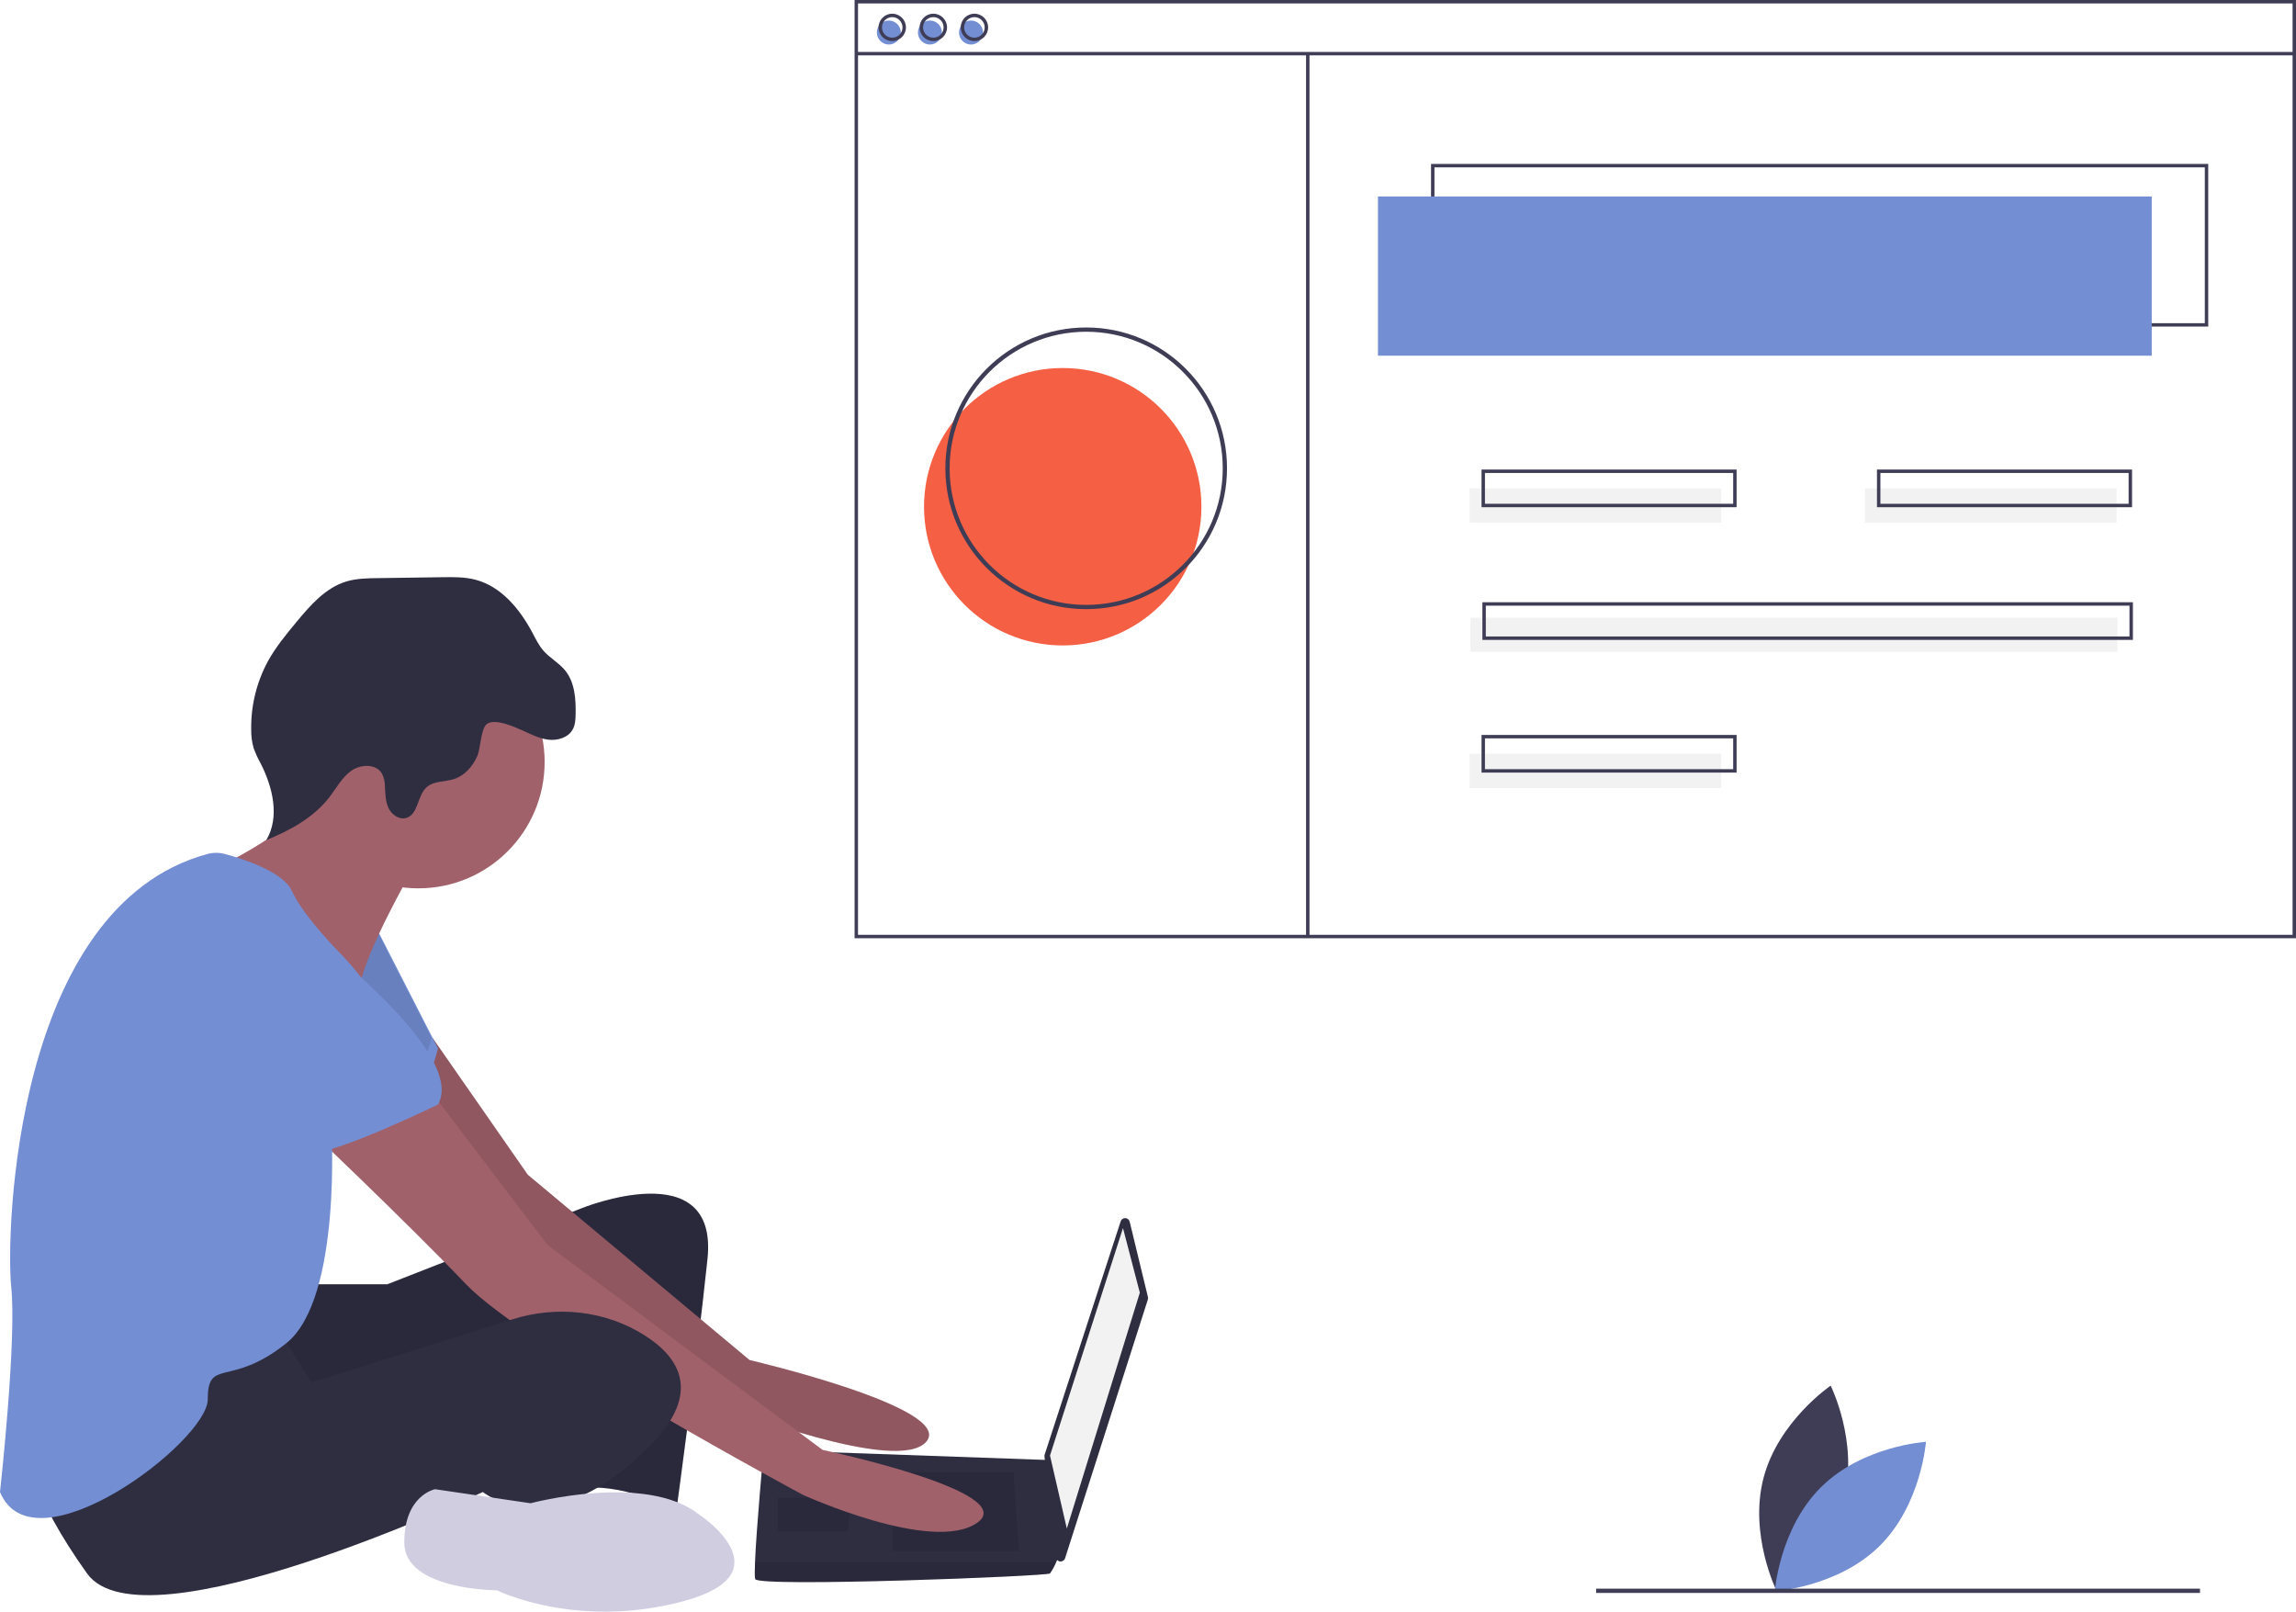
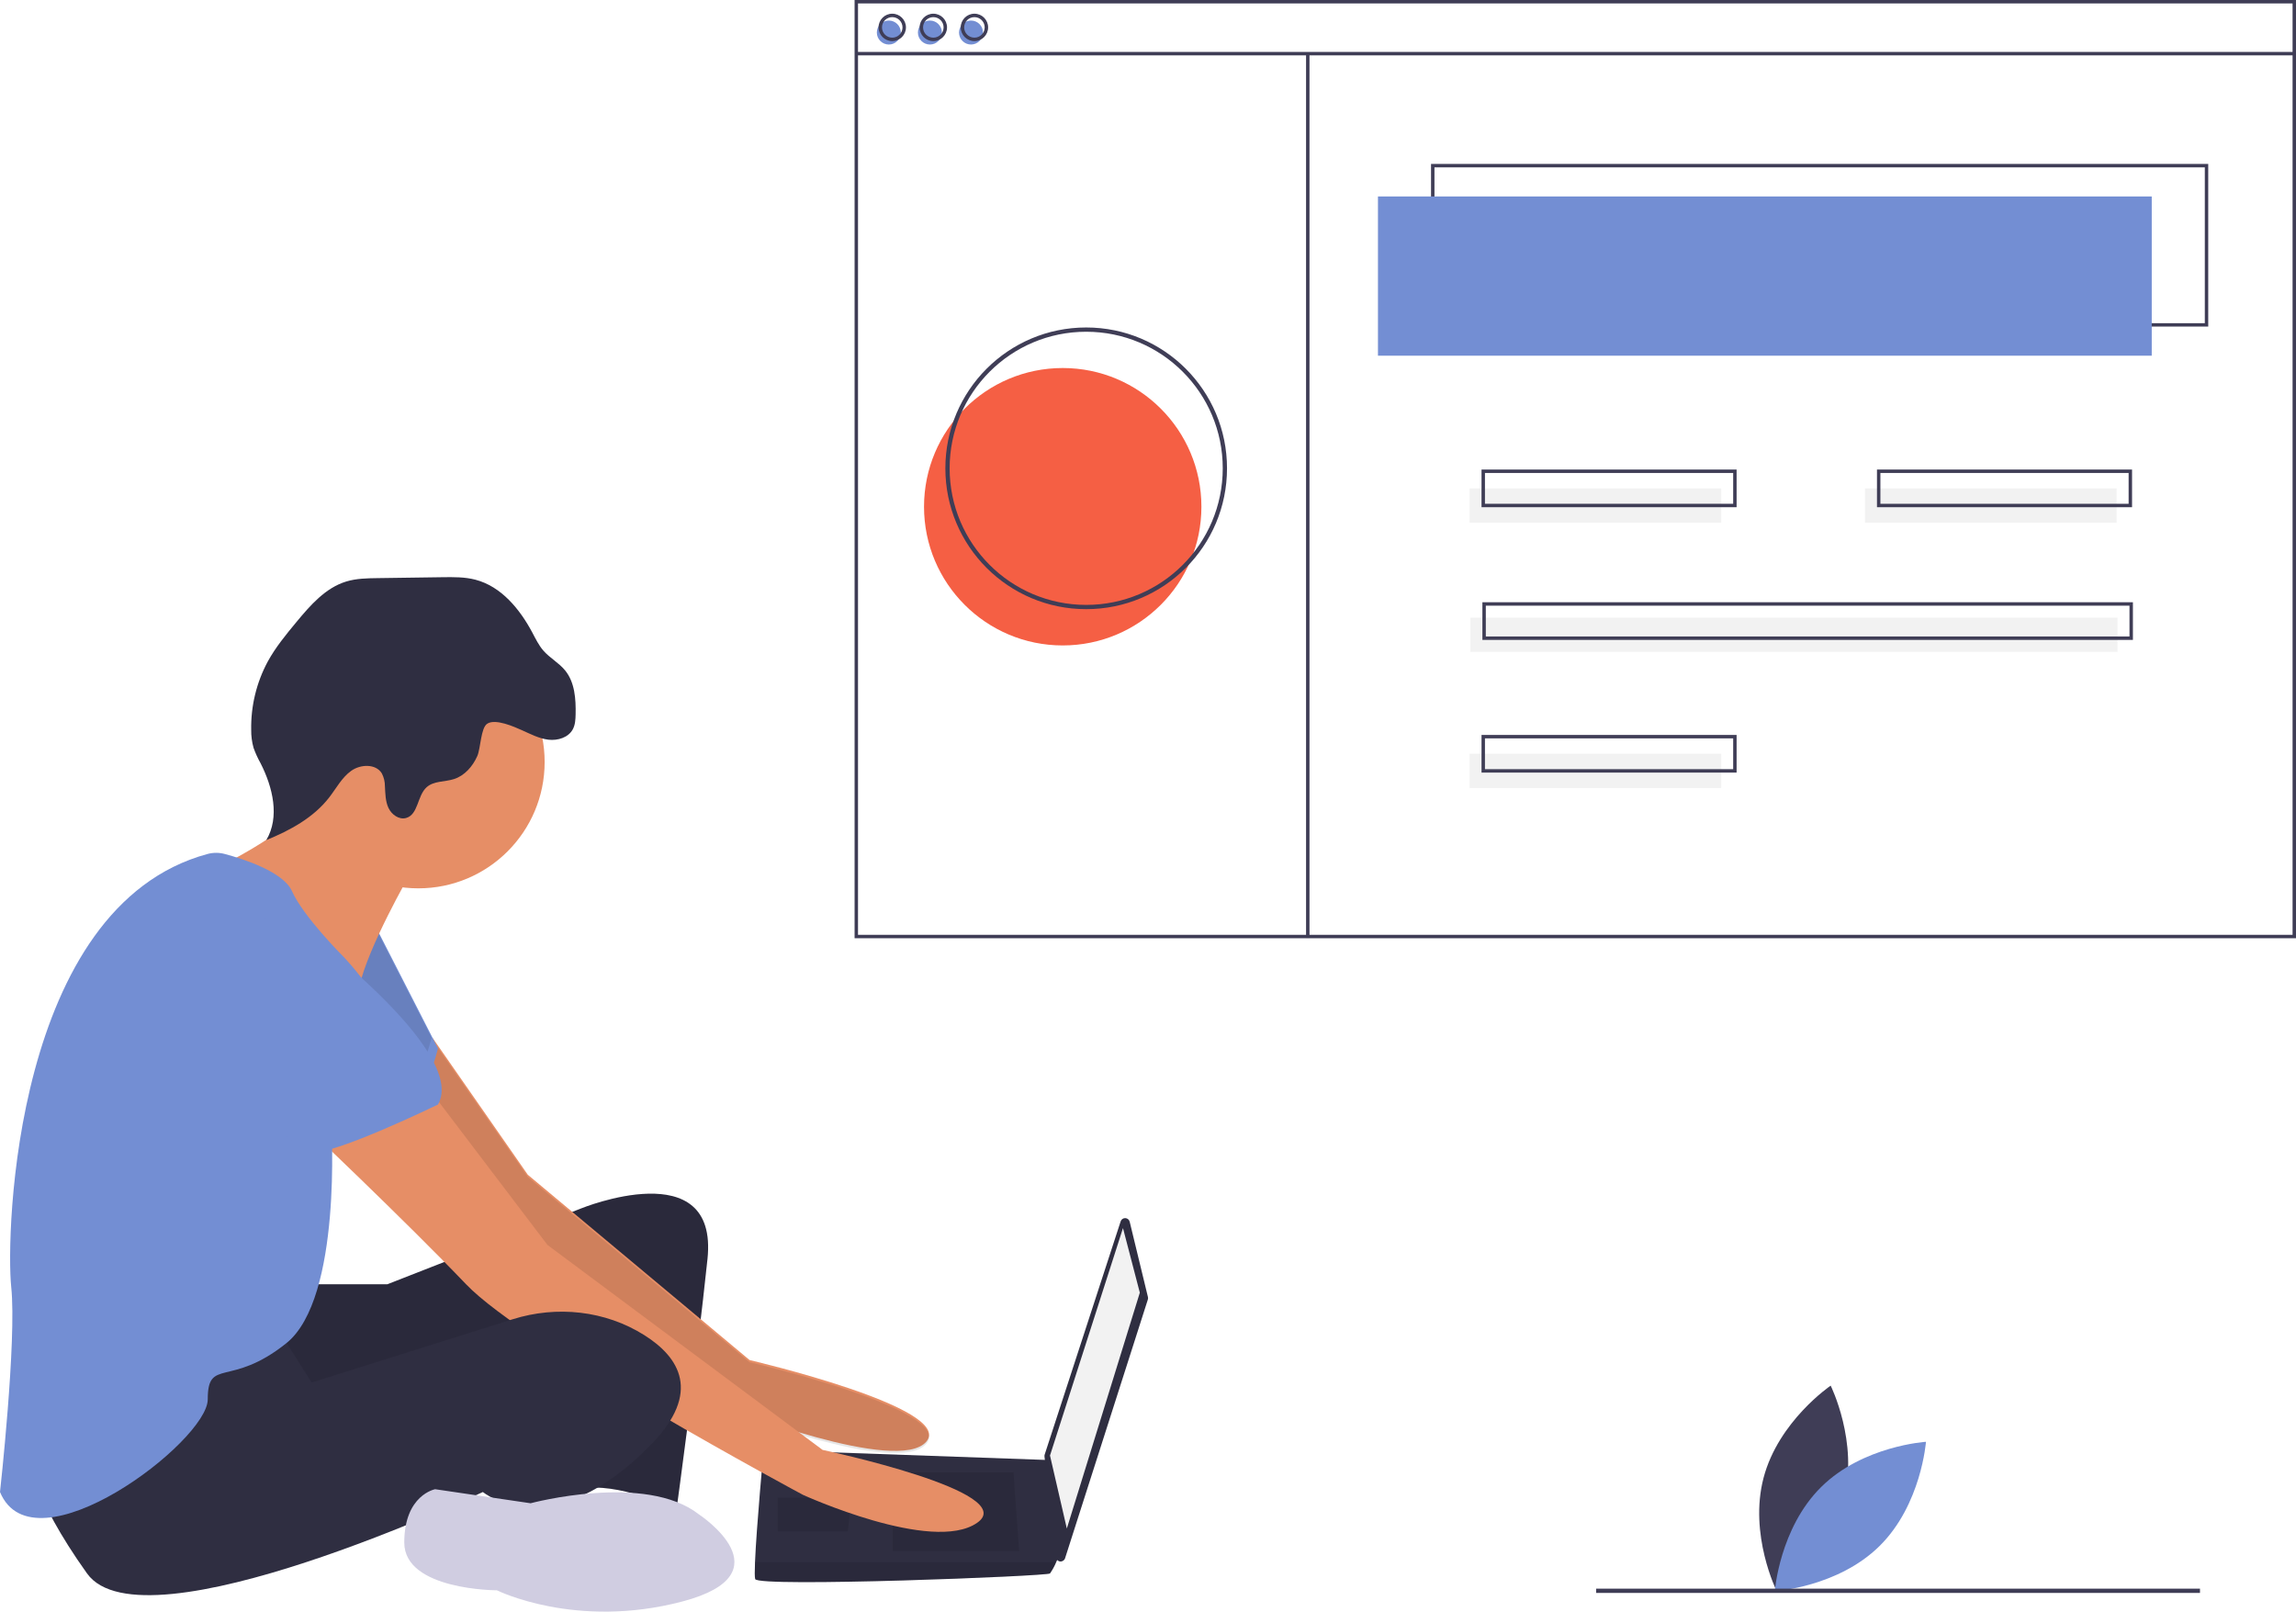
<svg xmlns="http://www.w3.org/2000/svg" id="exp-HH" width="1076.064" height="755.228" viewBox="0 0 1076.064 755.228">
  <path id="Path_6081" data-name="Path 6081" d="M926.114,774.809c-6.984,26.6-31.459,43.22-31.459,43.22s-13.15-26.5-6.166-53.1,31.459-43.22,31.459-43.22S933.1,748.211,926.114,774.809Z" transform="translate(-61.968 -72.386)" fill="#3f3d56" />
  <path id="Path_6082" data-name="Path 6082" d="M915.52,769.183c-19.562,19.327-21.751,48.831-21.751,48.831s29.528-1.831,49.091-21.159,21.751-48.831,21.751-48.831S935.082,749.855,915.52,769.183Z" transform="translate(-61.968 -72.386)" fill="#738ed3" />
  <path id="Path_6083" data-name="Path 6083" d="M206.7,674.194h36.841l90.788-35.526s64.472-26.315,59.209,23.684-14.473,117.1-14.473,117.1-28.947-13.158-44.736-9.21-5.263-80.262-5.263-80.262S200.123,751.825,188.281,743.93s-14.473-63.157-14.473-63.157Z" transform="translate(-61.968 -72.386)" fill="#2f2e41" />
  <path id="Path_6084" data-name="Path 6084" d="M206.7,674.194h36.841l90.788-35.526s64.472-26.315,59.209,23.684-14.473,117.1-14.473,117.1-28.947-13.158-44.736-9.21-5.263-80.262-5.263-80.262S200.123,751.825,188.281,743.93s-14.473-63.157-14.473-63.157Z" transform="translate(-61.968 -72.386)" opacity="0.1" />
-   <path id="Path_6085" data-name="Path 6085" d="M264.746,558.82l44.586,64.059,103.945,86.84s96.051,22.368,82.893,38.157-93.419-15.789-93.419-15.789-119.735-86.84-123.682-93.419-47.368-68.42-47.368-68.42Z" transform="translate(-61.968 -72.386)" fill="#a0616a" />
-   <path id="Path_6086" data-name="Path 6086" d="M264.746,558.82l44.586,64.059,103.945,86.84s96.051,22.368,82.893,38.157-93.419-15.789-93.419-15.789-119.735-86.84-123.682-93.419-47.368-68.42-47.368-68.42Z" transform="translate(-61.968 -72.386)" opacity="0.1" />
+   <path id="Path_6085" data-name="Path 6085" d="M264.746,558.82l44.586,64.059,103.945,86.84s96.051,22.368,82.893,38.157-93.419-15.789-93.419-15.789-119.735-86.84-123.682-93.419-47.368-68.42-47.368-68.42Z" transform="translate(-61.968 -72.386)" fill="#e68e66" />
+   <path id="Path_6086" data-name="Path 6086" d="M264.746,558.82l44.586,64.059,103.945,86.84s96.051,22.368,82.893,38.157-93.419-15.789-93.419-15.789-119.735-86.84-123.682-93.419-47.368-68.42-47.368-68.42Z" transform="translate(-61.968 -71.386)" opacity="0.1" />
  <path id="Path_6087" data-name="Path 6087" d="M238.281,507.092l28.947,56.578s-6.579,27.631-17.1,30.263-55.262-34.21-55.262-34.21Z" transform="translate(-61.968 -72.386)" fill="#738ed3" />
  <path id="Path_6088" data-name="Path 6088" d="M238.281,507.092l28.947,56.578s-6.579,27.631-17.1,30.263-55.262-34.21-55.262-34.21Z" transform="translate(-64.968 -77.386)" opacity="0.1" />
  <path id="Path_6089" data-name="Path 6089" d="M591.419,644.9l8.551,35.272a2.2,2.2,0,0,1-.043,1.19L561.14,802.574a2.2,2.2,0,0,1-4.287-.423l-5.366-47.219a2.2,2.2,0,0,1,.094-.931l35.6-109.264a2.2,2.2,0,0,1,4.236.163Z" transform="translate(-61.968 -72.386)" fill="#2f2e41" />
  <path id="Path_6090" data-name="Path 6090" d="M526.306,575.493l7.894,30.263L499.99,716.28,492.1,682.07Z" fill="#f2f2f2" />
  <path id="Path_6091" data-name="Path 6091" d="M415.909,812.35c1.316,3.947,136.84-1.316,138.155-2.632a28.565,28.565,0,0,0,2.895-5.263c1.237-2.632,2.368-5.263,2.368-5.263l-5.263-42.6-134.208-4.763s-3.355,36.1-4.039,52.631C415.646,808.626,415.646,811.56,415.909,812.35Z" transform="translate(-61.968 -72.386)" fill="#2f2e41" />
  <path id="Path_6092" data-name="Path 6092" d="M474.991,689.965l2.631,36.841H418.413V689.965Z" opacity="0.1" />
  <path id="Path_6093" data-name="Path 6093" d="M398.677,701.806l.353-.07-1.669,15.86H364.467v-15.79Z" opacity="0.1" />
  <path id="Path_6094" data-name="Path 6094" d="M415.909,812.35c1.316,3.947,136.84-1.316,138.155-2.632a28.565,28.565,0,0,0,2.895-5.263H415.817C415.646,808.626,415.646,811.56,415.909,812.35Z" transform="translate(-61.968 -72.386)" opacity="0.1" />
-   <circle id="Ellipse_111" data-name="Ellipse 111" cx="59.209" cy="59.209" r="59.209" transform="translate(136.839 297.867)" fill="#a0616a" />
-   <path id="Path_6095" data-name="Path 6095" d="M254.07,482.093s-19.736,34.21-23.684,52.631-59.209-36.841-59.209-36.841L163.94,478.8s51.973-24.342,48.025-44.078S254.07,482.093,254.07,482.093Z" transform="translate(-61.968 -72.386)" fill="#a0616a" />
-   <path id="Path_6096" data-name="Path 6096" d="M264.6,584.722l53.946,71.051,128.945,96.051s93.419,19.736,72.367,34.21-81.577-13.158-81.577-13.158-130.261-69.735-157.892-98.682-78.946-77.63-78.946-77.63Z" transform="translate(-61.968 -72.386)" fill="#a0616a" />
+   <circle id="Ellipse_111" data-name="Ellipse 111" cx="59.209" cy="59.209" r="59.209" transform="translate(136.839 297.867)" fill="#e68e66" />
+   <path id="Path_6095" data-name="Path 6095" d="M254.07,482.093s-19.736,34.21-23.684,52.631-59.209-36.841-59.209-36.841L163.94,478.8s51.973-24.342,48.025-44.078S254.07,482.093,254.07,482.093Z" transform="translate(-61.968 -72.386)" fill="#e68e66" />
+   <path id="Path_6096" data-name="Path 6096" d="M264.6,584.722l53.946,71.051,128.945,96.051s93.419,19.736,72.367,34.21-81.577-13.158-81.577-13.158-130.261-69.735-157.892-98.682-78.946-77.63-78.946-77.63Z" transform="translate(-61.968 -72.386)" fill="#e68e66" />
  <path id="Path_6097" data-name="Path 6097" d="M192.229,695.247l15.789,25L302.249,690.6c20.676-6.5,43.348-4.111,61.687,7.442,16.447,10.362,26.973,26.809,3.289,51.15-47.368,48.683-78.946,22.368-78.946,22.368s-159.207,75-185.523,38.157-27.631-55.262-27.631-55.262S176.44,691.3,192.229,695.247Z" transform="translate(-61.968 -72.386)" fill="#2f2e41" />
  <path id="Path_6098" data-name="Path 6098" d="M389.593,782.087s42.1,27.631-7.895,40.789-86.84-5.263-86.84-5.263-43.42,0-43.42-22.368,14.473-25,14.473-25l44.736,6.579S364.594,762.351,389.593,782.087Z" transform="translate(-61.968 -72.386)" fill="#d0cde1" />
  <path id="Path_6099" data-name="Path 6099" d="M306.589,414.568c4.03,1.8,8.026,3.923,12.408,4.444s9.371-1.008,11.444-4.9c1.12-2.1,1.248-4.578,1.3-6.961.158-7.225-.364-15.036-4.943-20.627-2.914-3.559-7.167-5.8-10.184-9.274-2.161-2.488-3.6-5.5-5.148-8.411-5.866-11.017-14.551-21.606-26.622-24.782-5.04-1.326-10.328-1.262-15.539-1.188l-30.4.429c-4.919.069-9.914.15-14.623,1.574-9.784,2.958-16.908,11.186-23.432,19.054-4.881,5.887-9.775,11.834-13.439,18.547a65.079,65.079,0,0,0-7.714,31.887,29.834,29.834,0,0,0,1.093,8.437,46.821,46.821,0,0,0,3.316,7.284c5.7,11.2,9.085,25.182,2.665,35.983,11.152-4.555,22.186-10.528,29.542-20.068,3.291-4.267,5.872-9.263,10.258-12.395s11.532-3.4,14.346,1.193a12.857,12.857,0,0,1,1.451,6.022c.205,3.45.2,7.033,1.663,10.164s4.947,5.658,8.273,4.721c5.729-1.614,5.18-10.406,9.592-14.4,3.351-3.033,8.521-2.453,12.826-3.83,5.016-1.6,8.779-5.95,10.924-10.759,1.63-3.656,1.606-13.223,4.691-15.2C294.208,409.022,303,412.969,306.589,414.568Z" transform="translate(-61.968 -72.386)" fill="#2f2e41" />
  <path id="Path_6100" data-name="Path 6100" d="M159.24,472.562a15.616,15.616,0,0,1,8.128.021c8.446,2.267,27.38,8.27,31.44,17.4,5.263,11.842,23.684,30.263,23.684,30.263s25,25,19.736,42.1-25,36.841-25,36.841,5.263,81.577-21.052,102.63-36.841,6.579-36.841,26.315-81.577,81.577-97.367,43.42c0,0,7.895-71.051,5.263-96.051C64.638,650.871,68.434,497.145,159.24,472.562Z" transform="translate(-61.968 -72.386)" fill="#738ed3" />
  <path id="Path_6101" data-name="Path 6101" d="M201.439,505.777s80.262,59.209,65.788,84.209c0,0-48.683,23.684-59.209,22.368s-51.315-47.367-61.841-51.315S130.388,486.04,201.439,505.777Z" transform="translate(-61.968 -72.386)" fill="#738ed3" />
  <circle id="Ellipse_112" data-name="Ellipse 112" cx="65" cy="65" r="65" transform="translate(433.064 172.458)" fill="#f55f44" />
  <path id="Path_6102" data-name="Path 6102" d="M1096.9,225.427H732.649V149.207H1096.9Zm-362.644-1.6h361.039v-73.01H734.254Z" transform="translate(-61.968 -72.386)" fill="#3f3d56" />
  <rect id="Rectangle_107" data-name="Rectangle 107" width="362.644" height="74.615" transform="translate(645.809 92.065)" fill="#738ed3" />
  <circle id="Ellipse_113" data-name="Ellipse 113" cx="5.616" cy="5.616" r="5.616" transform="translate(410.949 9.628)" fill="#738ed3" />
  <circle id="Ellipse_114" data-name="Ellipse 114" cx="5.616" cy="5.616" r="5.616" transform="translate(430.204 9.628)" fill="#738ed3" />
  <circle id="Ellipse_115" data-name="Ellipse 115" cx="5.616" cy="5.616" r="5.616" transform="translate(449.46 9.628)" fill="#738ed3" />
  <path id="Path_6103" data-name="Path 6103" d="M1138.032,512.052H462.487V72.386h675.545Zm-673.94-1.6h672.336V73.991H464.092Z" transform="translate(-61.968 -72.386)" fill="#3f3d56" />
  <rect id="Rectangle_108" data-name="Rectangle 108" width="673.94" height="1.605" transform="translate(401.321 24.338)" fill="#3f3d56" />
  <path id="Path_6104" data-name="Path 6104" d="M480.138,91.641a6.418,6.418,0,1,1,6.418-6.418,6.418,6.418,0,0,1-6.418,6.418Zm0-11.232a4.814,4.814,0,1,0,4.814,4.814,4.814,4.814,0,0,0-4.814-4.814Z" transform="translate(-61.968 -72.386)" fill="#3f3d56" />
  <path id="Path_6105" data-name="Path 6105" d="M499.393,91.641a6.418,6.418,0,1,1,6.419-6.418,6.418,6.418,0,0,1-6.419,6.418Zm0-11.232a4.814,4.814,0,1,0,4.814,4.814,4.814,4.814,0,0,0-4.814-4.814Z" transform="translate(-61.968 -72.386)" fill="#3f3d56" />
  <path id="Path_6106" data-name="Path 6106" d="M518.649,91.641a6.418,6.418,0,1,1,6.418-6.418A6.418,6.418,0,0,1,518.649,91.641Zm0-11.232a4.814,4.814,0,1,0,4.814,4.814,4.814,4.814,0,0,0-4.814-4.814Z" transform="translate(-61.968 -72.386)" fill="#3f3d56" />
  <rect id="Rectangle_109" data-name="Rectangle 109" width="1.605" height="414.346" transform="translate(612.109 25.14)" fill="#3f3d56" />
  <rect id="Rectangle_110" data-name="Rectangle 110" width="117.94" height="16.046" transform="translate(688.733 228.859)" fill="#f2f2f2" />
  <rect id="Rectangle_111" data-name="Rectangle 111" width="117.94" height="16.046" transform="translate(874.067 228.859)" fill="#f2f2f2" />
  <path id="Path_6107" data-name="Path 6107" d="M875.861,310.07H756.317V292.42H875.861Zm-117.94-1.6H874.257V294.024H757.922Z" transform="translate(-61.968 -72.386)" fill="#3f3d56" />
  <rect id="Rectangle_112" data-name="Rectangle 112" width="117.94" height="16.046" transform="translate(688.733 353.217)" fill="#f2f2f2" />
  <path id="Path_6108" data-name="Path 6108" d="M875.861,434.428H756.317V416.778H875.861Zm-117.94-1.6H874.257V418.382H757.922Z" transform="translate(-61.968 -72.386)" fill="#3f3d56" />
  <rect id="Rectangle_113" data-name="Rectangle 113" width="303.273" height="16.046" transform="translate(689.134 289.433)" fill="#f2f2f2" />
  <path id="Path_6109" data-name="Path 6109" d="M1061.6,372.249H756.718V354.6H1061.6Zm-303.273-1.6h301.668V356.2H758.323Z" transform="translate(-61.968 -72.386)" fill="#3f3d56" />
  <path id="Path_6110" data-name="Path 6110" d="M1061.195,310.07H941.651V292.42h119.544Zm-117.94-1.6H1059.59V294.024H943.255Z" transform="translate(-61.968 -72.386)" fill="#3f3d56" />
  <path id="Path_6111" data-name="Path 6111" d="M571.032,357.844a66,66,0,1,1,66-66A66,66,0,0,1,571.032,357.844Zm0-130a64,64,0,1,0,64,64,64,64,0,0,0-64-64Z" transform="translate(-61.968 -72.386)" fill="#3f3d56" />
  <rect id="Rectangle_114" data-name="Rectangle 114" width="283" height="2" transform="translate(748.064 744.458)" fill="#3f3d56" />
</svg>
